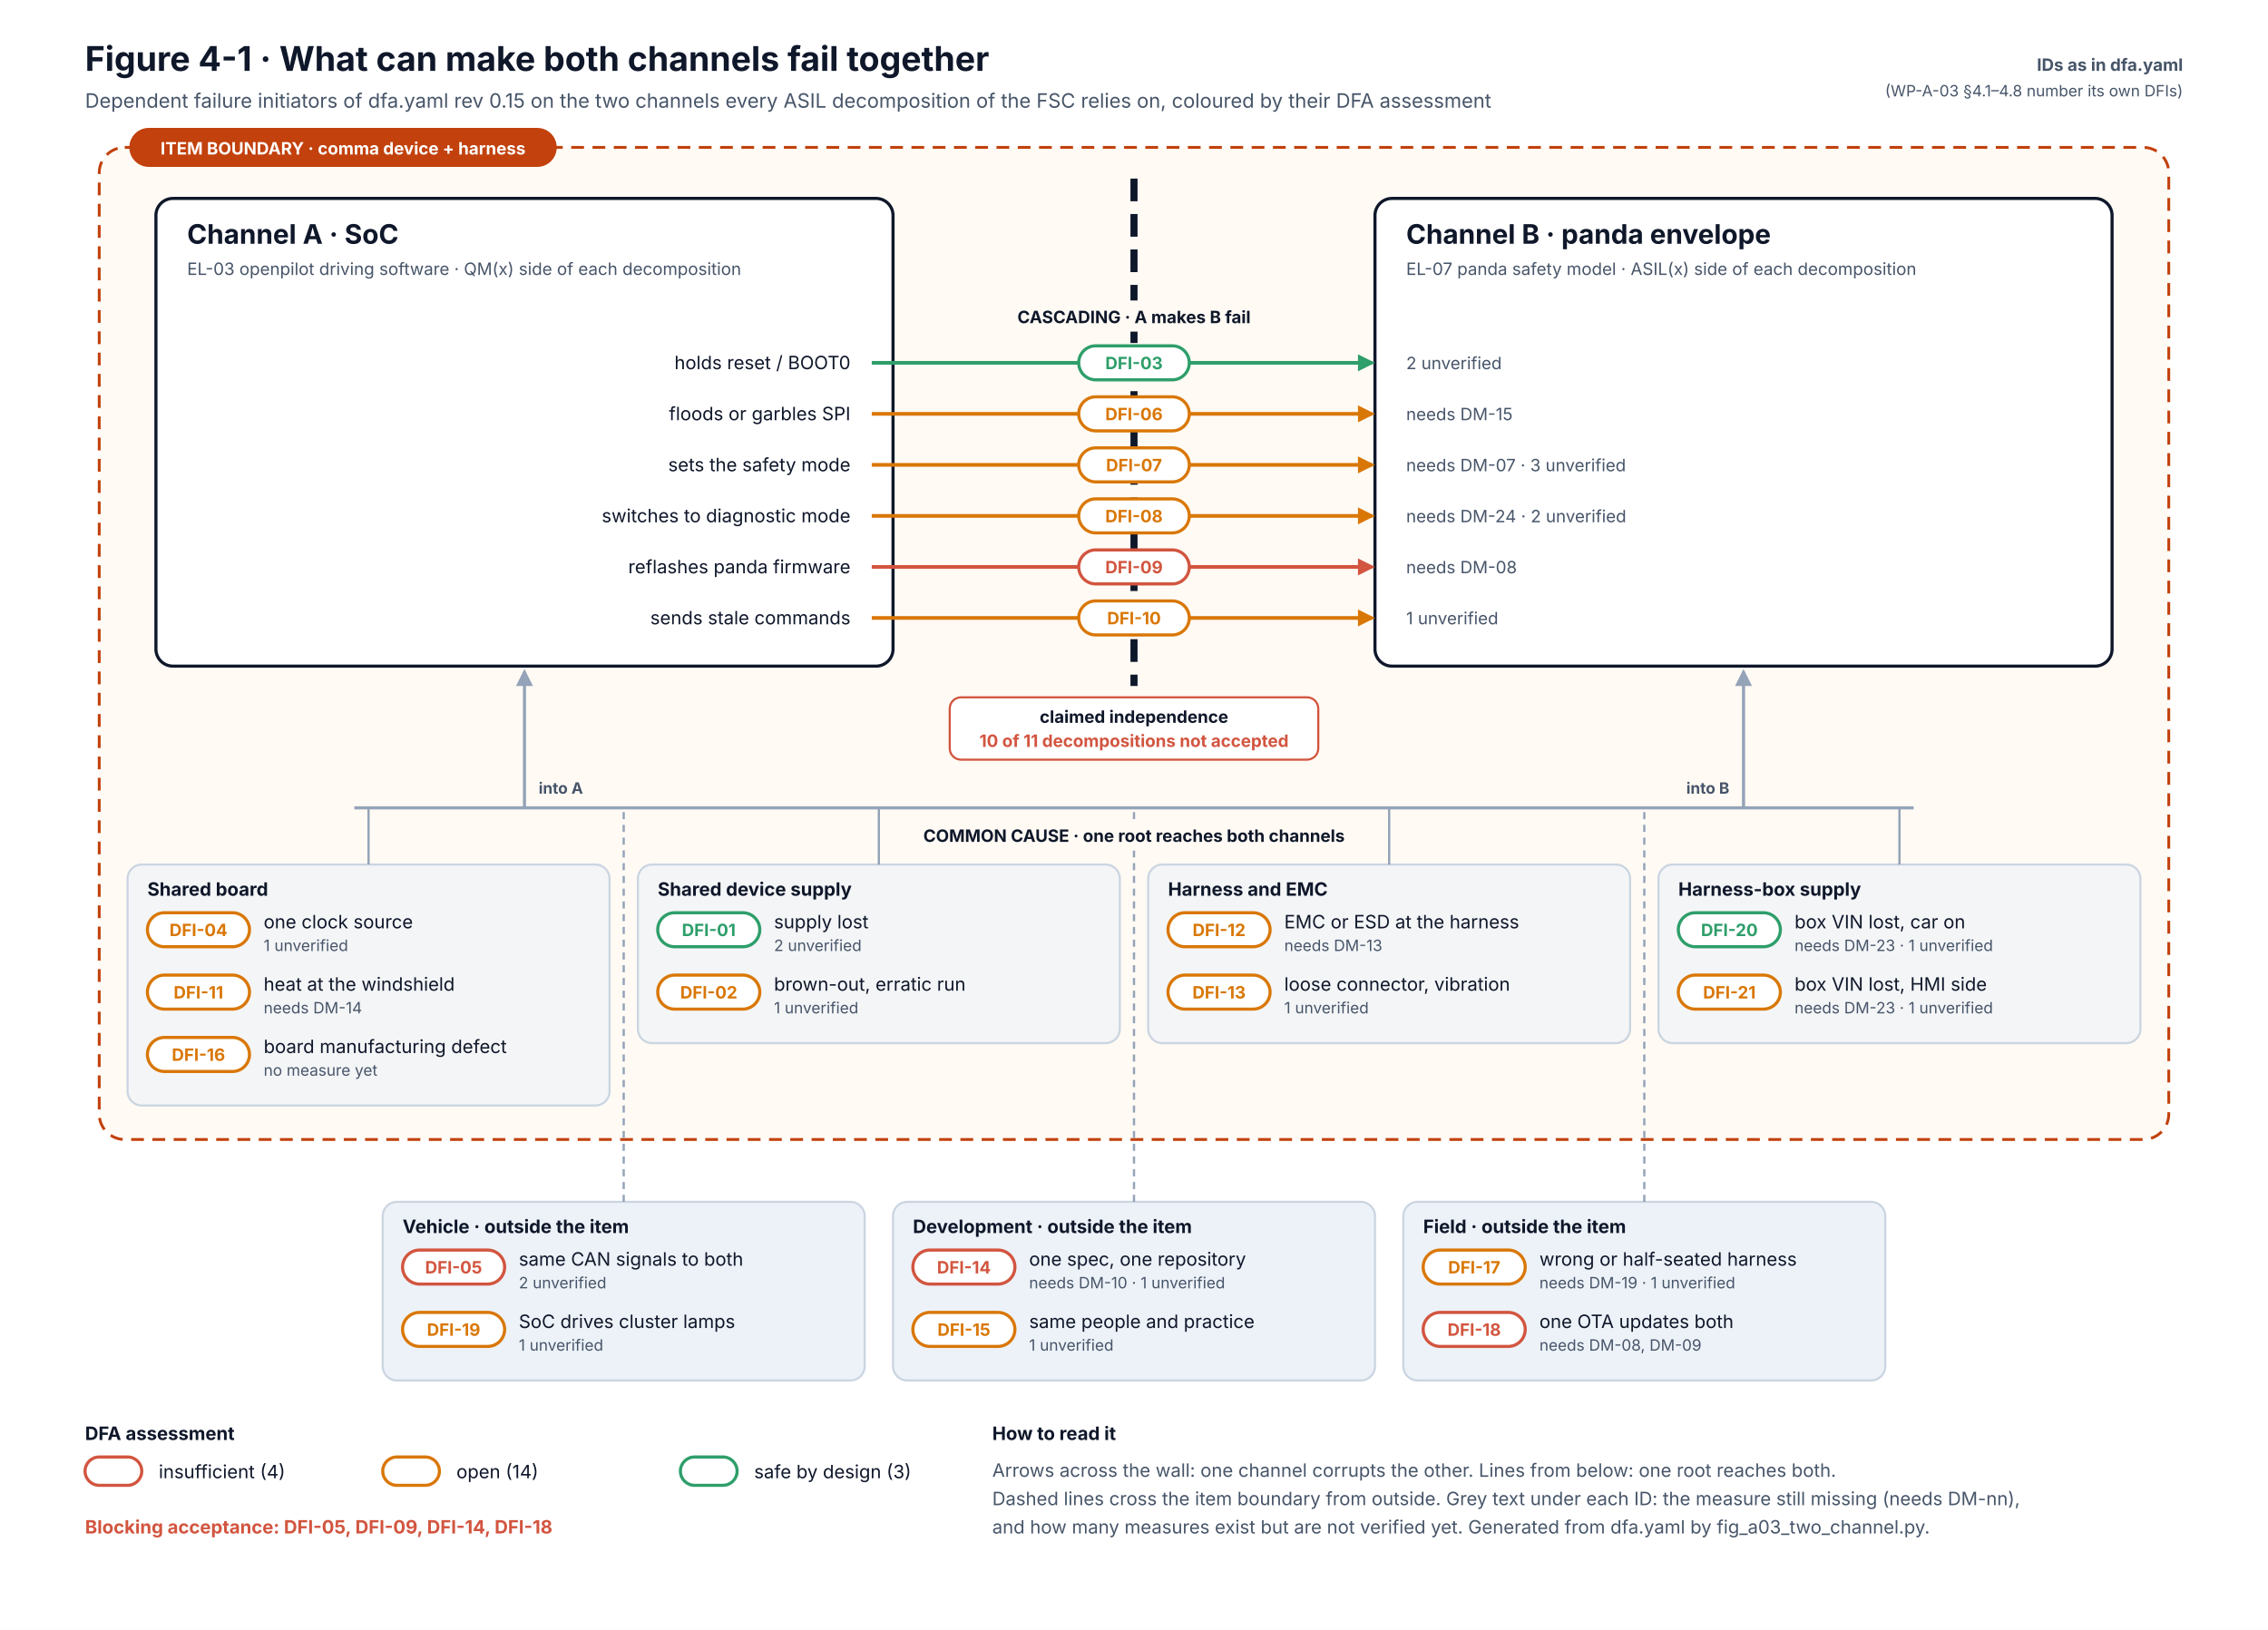
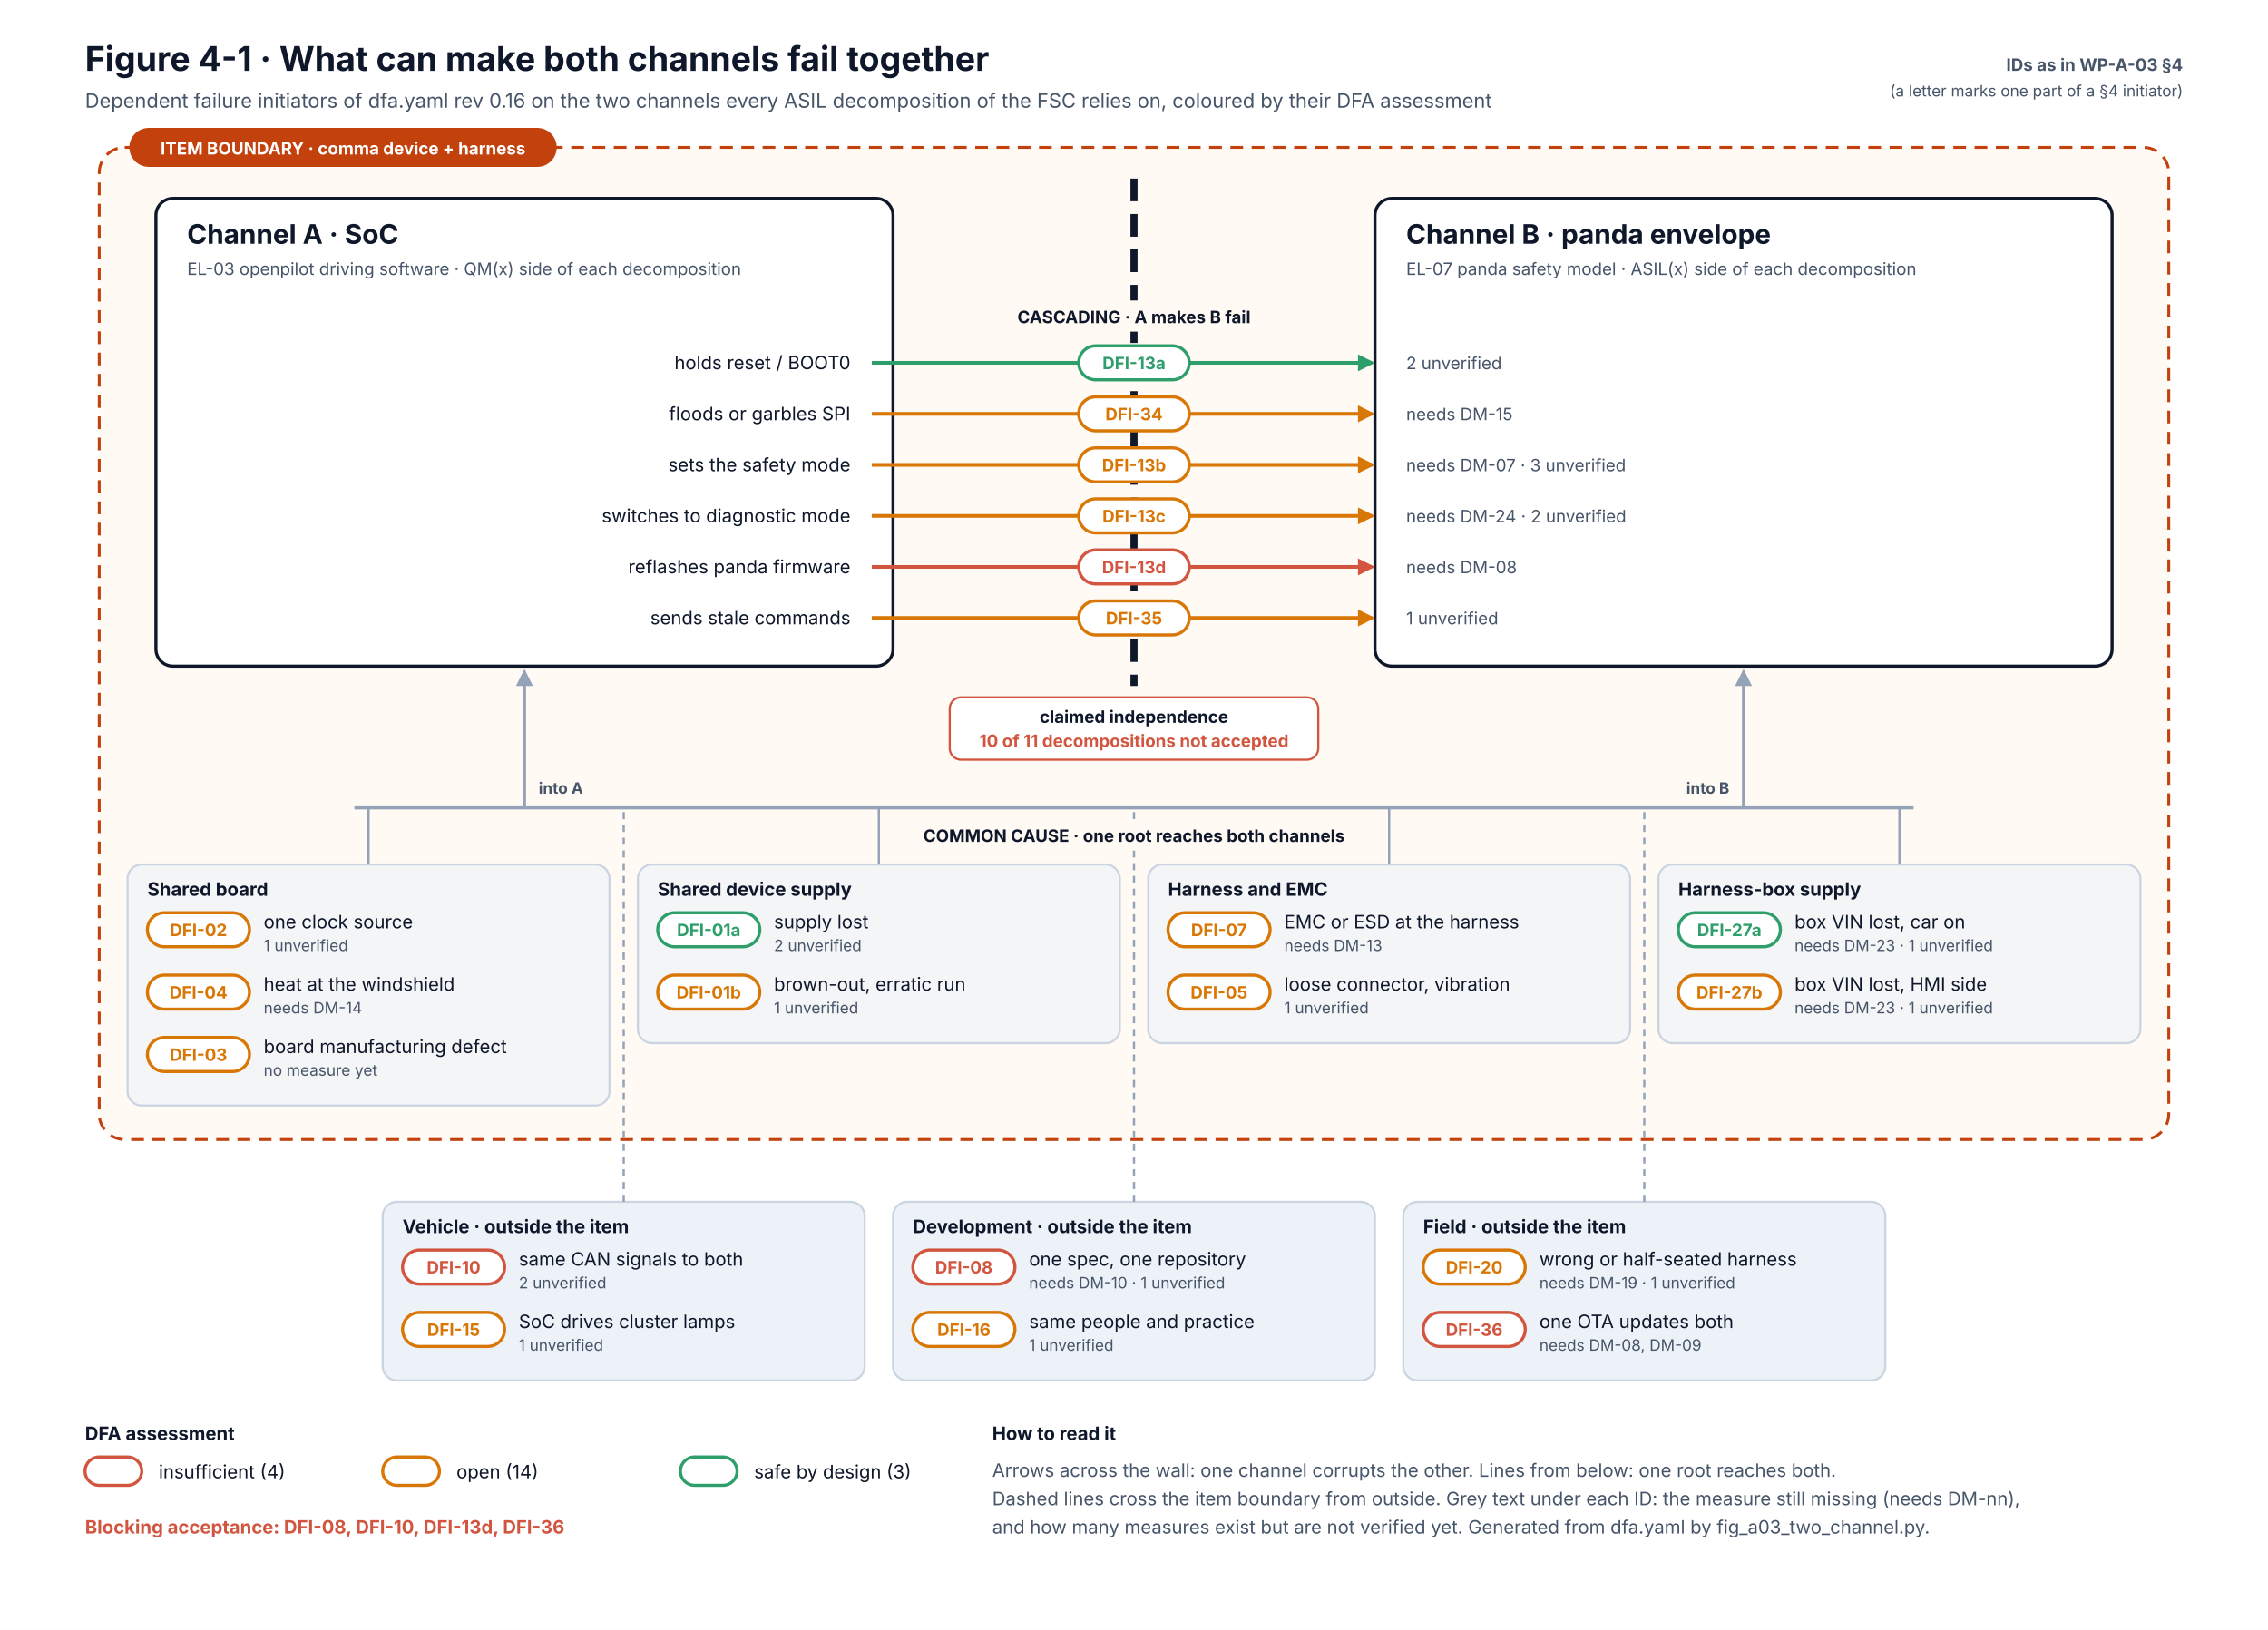
<svg xmlns="http://www.w3.org/2000/svg" width="1600" height="1150" viewBox="0 0 1600 1150" font-family="Inter, 'Segoe UI', Helvetica, Arial, sans-serif" role="img" aria-labelledby="t d">
  <defs>
    <marker id="aR" markerWidth="12" markerHeight="12" refX="10" refY="6" orient="auto" markerUnits="userSpaceOnUse">
      <path d="M0,0 L12,6 L0,12 z" fill="#D2553F" />
    </marker>
    <marker id="aA" markerWidth="12" markerHeight="12" refX="10" refY="6" orient="auto" markerUnits="userSpaceOnUse">
      <path d="M0,0 L12,6 L0,12 z" fill="#D97706" />
    </marker>
    <marker id="aG" markerWidth="12" markerHeight="12" refX="10" refY="6" orient="auto" markerUnits="userSpaceOnUse">
      <path d="M0,0 L12,6 L0,12 z" fill="#2E9E6A" />
    </marker>
    <marker id="aL" markerWidth="12" markerHeight="12" refX="10" refY="6" orient="auto" markerUnits="userSpaceOnUse">
      <path d="M0,0 L12,6 L0,12 z" fill="#94A3B8" />
    </marker>
  </defs>
  <rect width="100%" height="100%" fill="#FFFFFF" />
  <text x="60" y="50" font-size="24" font-weight="bold" fill="#0F172A" text-anchor="start">Figure 4-1 · What can make both channels fail together</text>
-   <text x="60" y="76" font-size="14" font-weight="normal" fill="#475569" text-anchor="start">Dependent failure initiators of dfa.yaml rev 0.15 on the two channels every ASIL decomposition of the FSC relies on, coloured by their DFA assessment</text>
-   <text x="1540" y="50" font-size="12" font-weight="bold" fill="#475569" text-anchor="end">IDs as in dfa.yaml</text>
-   <text x="1540" y="68" font-size="11" font-weight="normal" fill="#475569" text-anchor="end">(WP-A-03 §4.1–4.8 number its own DFIs)</text>
+   <text x="60" y="76" font-size="14" font-weight="normal" fill="#475569" text-anchor="start">Dependent failure initiators of dfa.yaml rev 0.16 on the two channels every ASIL decomposition of the FSC relies on, coloured by their DFA assessment</text>
+   <text x="1540" y="50" font-size="12" font-weight="bold" fill="#475569" text-anchor="end">IDs as in WP-A-03 §4</text>
+   <text x="1540" y="68" font-size="11" font-weight="normal" fill="#475569" text-anchor="end">(a letter marks one part of a §4 initiator)</text>
  <rect x="70" y="104" width="1460" height="700" rx="18" fill="#FFFAF4" stroke="#C2410C" stroke-width="2" stroke-dasharray="9,6" />
  <rect x="92" y="91" width="300" height="26" rx="13" fill="#C2410C" stroke="#C2410C" stroke-width="1.5" />
  <text x="242" y="109" font-size="12" font-weight="bold" fill="#FFFFFF" text-anchor="middle">ITEM BOUNDARY · comma device + harness</text>
  <rect x="110" y="140" width="520" height="330" rx="12" fill="#FFFFFF" stroke="#0F172A" stroke-width="2.2" />
  <text x="132" y="172" font-size="19" font-weight="bold" fill="#0F172A" text-anchor="start">Channel A · SoC</text>
  <text x="132" y="194" font-size="12" font-weight="normal" fill="#475569" text-anchor="start">EL-03 openpilot driving software · QM(x) side of each decomposition</text>
  <rect x="970" y="140" width="520" height="330" rx="12" fill="#FFFFFF" stroke="#0F172A" stroke-width="2.2" />
  <text x="992" y="172" font-size="19" font-weight="bold" fill="#0F172A" text-anchor="start">Channel B · panda envelope</text>
  <text x="992" y="194" font-size="12" font-weight="normal" fill="#475569" text-anchor="start">EL-07 panda safety model · ASIL(x) side of each decomposition</text>
  <line x1="800" y1="126" x2="800" y2="484" stroke="#0F172A" stroke-width="5" stroke-dasharray="16,9" />
  <rect x="670" y="492" width="260" height="44" rx="8" fill="#FFFFFF" stroke="#D2553F" stroke-width="1.5" />
  <text x="800" y="510" font-size="12" font-weight="bold" fill="#0F172A" text-anchor="middle">claimed independence</text>
  <text x="800" y="527" font-size="12" font-weight="bold" fill="#D2553F" text-anchor="middle">10 of 11 decompositions not accepted</text>
  <line x1="615" y1="256" x2="968" y2="256" stroke="#2E9E6A" stroke-width="2.6" marker-end="url(#aG)" />
  <text x="600" y="260.5" font-size="13" font-weight="normal" fill="#0F172A" text-anchor="end">holds reset / BOOT0</text>
  <rect x="761.0" y="244" width="78" height="24" rx="12" fill="#FFFFFF" stroke="#2E9E6A" stroke-width="2.2" />
-   <text x="800" y="260.5" font-size="12" font-weight="bold" fill="#2E9E6A" text-anchor="middle">DFI-03</text>
+   <text x="800" y="260.5" font-size="12" font-weight="bold" fill="#2E9E6A" text-anchor="middle">DFI-13a</text>
  <text x="992" y="260.5" font-size="12" font-weight="normal" fill="#475569" text-anchor="start">2 unverified</text>
  <line x1="615" y1="292" x2="968" y2="292" stroke="#D97706" stroke-width="2.6" marker-end="url(#aA)" />
  <text x="600" y="296.5" font-size="13" font-weight="normal" fill="#0F172A" text-anchor="end">floods or garbles SPI</text>
  <rect x="761.0" y="280" width="78" height="24" rx="12" fill="#FFFFFF" stroke="#D97706" stroke-width="2.2" />
-   <text x="800" y="296.5" font-size="12" font-weight="bold" fill="#D97706" text-anchor="middle">DFI-06</text>
+   <text x="800" y="296.5" font-size="12" font-weight="bold" fill="#D97706" text-anchor="middle">DFI-34</text>
  <text x="992" y="296.5" font-size="12" font-weight="normal" fill="#475569" text-anchor="start">needs DM-15</text>
  <line x1="615" y1="328" x2="968" y2="328" stroke="#D97706" stroke-width="2.6" marker-end="url(#aA)" />
  <text x="600" y="332.5" font-size="13" font-weight="normal" fill="#0F172A" text-anchor="end">sets the safety mode</text>
  <rect x="761.0" y="316" width="78" height="24" rx="12" fill="#FFFFFF" stroke="#D97706" stroke-width="2.2" />
-   <text x="800" y="332.5" font-size="12" font-weight="bold" fill="#D97706" text-anchor="middle">DFI-07</text>
+   <text x="800" y="332.5" font-size="12" font-weight="bold" fill="#D97706" text-anchor="middle">DFI-13b</text>
  <text x="992" y="332.5" font-size="12" font-weight="normal" fill="#475569" text-anchor="start">needs DM-07 · 3 unverified</text>
  <line x1="615" y1="364" x2="968" y2="364" stroke="#D97706" stroke-width="2.6" marker-end="url(#aA)" />
  <text x="600" y="368.5" font-size="13" font-weight="normal" fill="#0F172A" text-anchor="end">switches to diagnostic mode</text>
  <rect x="761.0" y="352" width="78" height="24" rx="12" fill="#FFFFFF" stroke="#D97706" stroke-width="2.2" />
-   <text x="800" y="368.5" font-size="12" font-weight="bold" fill="#D97706" text-anchor="middle">DFI-08</text>
+   <text x="800" y="368.5" font-size="12" font-weight="bold" fill="#D97706" text-anchor="middle">DFI-13c</text>
  <text x="992" y="368.5" font-size="12" font-weight="normal" fill="#475569" text-anchor="start">needs DM-24 · 2 unverified</text>
  <line x1="615" y1="400" x2="968" y2="400" stroke="#D2553F" stroke-width="2.6" marker-end="url(#aR)" />
  <text x="600" y="404.5" font-size="13" font-weight="normal" fill="#0F172A" text-anchor="end">reflashes panda firmware</text>
  <rect x="761.0" y="388" width="78" height="24" rx="12" fill="#FFFFFF" stroke="#D2553F" stroke-width="2.2" />
-   <text x="800" y="404.5" font-size="12" font-weight="bold" fill="#D2553F" text-anchor="middle">DFI-09</text>
+   <text x="800" y="404.5" font-size="12" font-weight="bold" fill="#D2553F" text-anchor="middle">DFI-13d</text>
  <text x="992" y="404.5" font-size="12" font-weight="normal" fill="#475569" text-anchor="start">needs DM-08</text>
  <line x1="615" y1="436" x2="968" y2="436" stroke="#D97706" stroke-width="2.6" marker-end="url(#aA)" />
  <text x="600" y="440.5" font-size="13" font-weight="normal" fill="#0F172A" text-anchor="end">sends stale commands</text>
  <rect x="761.0" y="424" width="78" height="24" rx="12" fill="#FFFFFF" stroke="#D97706" stroke-width="2.2" />
-   <text x="800" y="440.5" font-size="12" font-weight="bold" fill="#D97706" text-anchor="middle">DFI-10</text>
+   <text x="800" y="440.5" font-size="12" font-weight="bold" fill="#D97706" text-anchor="middle">DFI-35</text>
  <text x="992" y="440.5" font-size="12" font-weight="normal" fill="#475569" text-anchor="start">1 unverified</text>
  <line x1="250" y1="570" x2="1350" y2="570" stroke="#94A3B8" stroke-width="2.2" />
  <line x1="370" y1="570" x2="370" y2="474" stroke="#94A3B8" stroke-width="2.2" marker-end="url(#aL)" />
  <line x1="1230" y1="570" x2="1230" y2="474" stroke="#94A3B8" stroke-width="2.2" marker-end="url(#aL)" />
  <text x="380" y="560" font-size="11" font-weight="bold" fill="#475569" text-anchor="start">into A</text>
  <text x="1220" y="560" font-size="11" font-weight="bold" fill="#475569" text-anchor="end">into B</text>
  <rect x="90" y="610" width="340" height="170" rx="10" fill="#F4F5F7" stroke="#CBD5E1" stroke-width="1.5" />
  <text x="104" y="632" font-size="13" font-weight="bold" fill="#0F172A" text-anchor="start">Shared board</text>
  <rect x="104.0" y="644" width="72" height="24" rx="12" fill="#FFFFFF" stroke="#D97706" stroke-width="2.2" />
-   <text x="140" y="660.5" font-size="12" font-weight="bold" fill="#D97706" text-anchor="middle">DFI-04</text>
+   <text x="140" y="660.5" font-size="12" font-weight="bold" fill="#D97706" text-anchor="middle">DFI-02</text>
  <text x="186" y="655" font-size="13" font-weight="normal" fill="#0F172A" text-anchor="start">one clock source</text>
  <text x="186" y="671" font-size="11" font-weight="normal" fill="#475569" text-anchor="start">1 unverified</text>
  <rect x="104.0" y="688" width="72" height="24" rx="12" fill="#FFFFFF" stroke="#D97706" stroke-width="2.2" />
-   <text x="140" y="704.5" font-size="12" font-weight="bold" fill="#D97706" text-anchor="middle">DFI-11</text>
+   <text x="140" y="704.5" font-size="12" font-weight="bold" fill="#D97706" text-anchor="middle">DFI-04</text>
  <text x="186" y="699" font-size="13" font-weight="normal" fill="#0F172A" text-anchor="start">heat at the windshield</text>
  <text x="186" y="715" font-size="11" font-weight="normal" fill="#475569" text-anchor="start">needs DM-14</text>
  <rect x="104.0" y="732" width="72" height="24" rx="12" fill="#FFFFFF" stroke="#D97706" stroke-width="2.2" />
-   <text x="140" y="748.5" font-size="12" font-weight="bold" fill="#D97706" text-anchor="middle">DFI-16</text>
+   <text x="140" y="748.5" font-size="12" font-weight="bold" fill="#D97706" text-anchor="middle">DFI-03</text>
  <text x="186" y="743" font-size="13" font-weight="normal" fill="#0F172A" text-anchor="start">board manufacturing defect</text>
  <text x="186" y="759" font-size="11" font-weight="normal" fill="#475569" text-anchor="start">no measure yet</text>
  <line x1="260" y1="610" x2="260" y2="570" stroke="#94A3B8" stroke-width="1.6" />
  <rect x="450" y="610" width="340" height="126" rx="10" fill="#F4F5F7" stroke="#CBD5E1" stroke-width="1.5" />
  <text x="464" y="632" font-size="13" font-weight="bold" fill="#0F172A" text-anchor="start">Shared device supply</text>
  <rect x="464.0" y="644" width="72" height="24" rx="12" fill="#FFFFFF" stroke="#2E9E6A" stroke-width="2.2" />
-   <text x="500" y="660.5" font-size="12" font-weight="bold" fill="#2E9E6A" text-anchor="middle">DFI-01</text>
+   <text x="500" y="660.5" font-size="12" font-weight="bold" fill="#2E9E6A" text-anchor="middle">DFI-01a</text>
  <text x="546" y="655" font-size="13" font-weight="normal" fill="#0F172A" text-anchor="start">supply lost</text>
  <text x="546" y="671" font-size="11" font-weight="normal" fill="#475569" text-anchor="start">2 unverified</text>
  <rect x="464.0" y="688" width="72" height="24" rx="12" fill="#FFFFFF" stroke="#D97706" stroke-width="2.2" />
-   <text x="500" y="704.5" font-size="12" font-weight="bold" fill="#D97706" text-anchor="middle">DFI-02</text>
+   <text x="500" y="704.5" font-size="12" font-weight="bold" fill="#D97706" text-anchor="middle">DFI-01b</text>
  <text x="546" y="699" font-size="13" font-weight="normal" fill="#0F172A" text-anchor="start">brown-out, erratic run</text>
  <text x="546" y="715" font-size="11" font-weight="normal" fill="#475569" text-anchor="start">1 unverified</text>
  <line x1="620" y1="610" x2="620" y2="570" stroke="#94A3B8" stroke-width="1.6" />
  <rect x="810" y="610" width="340" height="126" rx="10" fill="#F4F5F7" stroke="#CBD5E1" stroke-width="1.5" />
  <text x="824" y="632" font-size="13" font-weight="bold" fill="#0F172A" text-anchor="start">Harness and EMC</text>
  <rect x="824.0" y="644" width="72" height="24" rx="12" fill="#FFFFFF" stroke="#D97706" stroke-width="2.2" />
-   <text x="860" y="660.5" font-size="12" font-weight="bold" fill="#D97706" text-anchor="middle">DFI-12</text>
+   <text x="860" y="660.5" font-size="12" font-weight="bold" fill="#D97706" text-anchor="middle">DFI-07</text>
  <text x="906" y="655" font-size="13" font-weight="normal" fill="#0F172A" text-anchor="start">EMC or ESD at the harness</text>
  <text x="906" y="671" font-size="11" font-weight="normal" fill="#475569" text-anchor="start">needs DM-13</text>
  <rect x="824.0" y="688" width="72" height="24" rx="12" fill="#FFFFFF" stroke="#D97706" stroke-width="2.2" />
-   <text x="860" y="704.5" font-size="12" font-weight="bold" fill="#D97706" text-anchor="middle">DFI-13</text>
+   <text x="860" y="704.5" font-size="12" font-weight="bold" fill="#D97706" text-anchor="middle">DFI-05</text>
  <text x="906" y="699" font-size="13" font-weight="normal" fill="#0F172A" text-anchor="start">loose connector, vibration</text>
  <text x="906" y="715" font-size="11" font-weight="normal" fill="#475569" text-anchor="start">1 unverified</text>
  <line x1="980" y1="610" x2="980" y2="570" stroke="#94A3B8" stroke-width="1.6" />
  <rect x="1170" y="610" width="340" height="126" rx="10" fill="#F4F5F7" stroke="#CBD5E1" stroke-width="1.5" />
  <text x="1184" y="632" font-size="13" font-weight="bold" fill="#0F172A" text-anchor="start">Harness-box supply</text>
  <rect x="1184.0" y="644" width="72" height="24" rx="12" fill="#FFFFFF" stroke="#2E9E6A" stroke-width="2.2" />
-   <text x="1220" y="660.5" font-size="12" font-weight="bold" fill="#2E9E6A" text-anchor="middle">DFI-20</text>
+   <text x="1220" y="660.5" font-size="12" font-weight="bold" fill="#2E9E6A" text-anchor="middle">DFI-27a</text>
  <text x="1266" y="655" font-size="13" font-weight="normal" fill="#0F172A" text-anchor="start">box VIN lost, car on</text>
  <text x="1266" y="671" font-size="11" font-weight="normal" fill="#475569" text-anchor="start">needs DM-23 · 1 unverified</text>
  <rect x="1184.0" y="688" width="72" height="24" rx="12" fill="#FFFFFF" stroke="#D97706" stroke-width="2.2" />
-   <text x="1220" y="704.5" font-size="12" font-weight="bold" fill="#D97706" text-anchor="middle">DFI-21</text>
+   <text x="1220" y="704.5" font-size="12" font-weight="bold" fill="#D97706" text-anchor="middle">DFI-27b</text>
  <text x="1266" y="699" font-size="13" font-weight="normal" fill="#0F172A" text-anchor="start">box VIN lost, HMI side</text>
  <text x="1266" y="715" font-size="11" font-weight="normal" fill="#475569" text-anchor="start">needs DM-23 · 1 unverified</text>
  <line x1="1340" y1="610" x2="1340" y2="570" stroke="#94A3B8" stroke-width="1.6" />
  <rect x="270" y="848" width="340" height="126" rx="10" fill="#EDF2F8" stroke="#CBD5E1" stroke-width="1.5" />
  <text x="284" y="870" font-size="13" font-weight="bold" fill="#0F172A" text-anchor="start">Vehicle · outside the item</text>
  <rect x="284.0" y="882" width="72" height="24" rx="12" fill="#FFFFFF" stroke="#D2553F" stroke-width="2.2" />
-   <text x="320" y="898.5" font-size="12" font-weight="bold" fill="#D2553F" text-anchor="middle">DFI-05</text>
+   <text x="320" y="898.5" font-size="12" font-weight="bold" fill="#D2553F" text-anchor="middle">DFI-10</text>
  <text x="366" y="893" font-size="13" font-weight="normal" fill="#0F172A" text-anchor="start">same CAN signals to both</text>
  <text x="366" y="909" font-size="11" font-weight="normal" fill="#475569" text-anchor="start">2 unverified</text>
  <rect x="284.0" y="926" width="72" height="24" rx="12" fill="#FFFFFF" stroke="#D97706" stroke-width="2.2" />
-   <text x="320" y="942.5" font-size="12" font-weight="bold" fill="#D97706" text-anchor="middle">DFI-19</text>
+   <text x="320" y="942.5" font-size="12" font-weight="bold" fill="#D97706" text-anchor="middle">DFI-15</text>
  <text x="366" y="937" font-size="13" font-weight="normal" fill="#0F172A" text-anchor="start">SoC drives cluster lamps</text>
  <text x="366" y="953" font-size="11" font-weight="normal" fill="#475569" text-anchor="start">1 unverified</text>
  <line x1="440" y1="848" x2="440" y2="570" stroke="#94A3B8" stroke-width="1.6" stroke-dasharray="5,4" />
  <rect x="630" y="848" width="340" height="126" rx="10" fill="#EDF2F8" stroke="#CBD5E1" stroke-width="1.5" />
  <text x="644" y="870" font-size="13" font-weight="bold" fill="#0F172A" text-anchor="start">Development · outside the item</text>
  <rect x="644.0" y="882" width="72" height="24" rx="12" fill="#FFFFFF" stroke="#D2553F" stroke-width="2.2" />
-   <text x="680" y="898.5" font-size="12" font-weight="bold" fill="#D2553F" text-anchor="middle">DFI-14</text>
+   <text x="680" y="898.5" font-size="12" font-weight="bold" fill="#D2553F" text-anchor="middle">DFI-08</text>
  <text x="726" y="893" font-size="13" font-weight="normal" fill="#0F172A" text-anchor="start">one spec, one repository</text>
  <text x="726" y="909" font-size="11" font-weight="normal" fill="#475569" text-anchor="start">needs DM-10 · 1 unverified</text>
  <rect x="644.0" y="926" width="72" height="24" rx="12" fill="#FFFFFF" stroke="#D97706" stroke-width="2.2" />
-   <text x="680" y="942.5" font-size="12" font-weight="bold" fill="#D97706" text-anchor="middle">DFI-15</text>
+   <text x="680" y="942.5" font-size="12" font-weight="bold" fill="#D97706" text-anchor="middle">DFI-16</text>
  <text x="726" y="937" font-size="13" font-weight="normal" fill="#0F172A" text-anchor="start">same people and practice</text>
  <text x="726" y="953" font-size="11" font-weight="normal" fill="#475569" text-anchor="start">1 unverified</text>
  <line x1="800" y1="848" x2="800" y2="570" stroke="#94A3B8" stroke-width="1.6" stroke-dasharray="5,4" />
  <rect x="990" y="848" width="340" height="126" rx="10" fill="#EDF2F8" stroke="#CBD5E1" stroke-width="1.5" />
  <text x="1004" y="870" font-size="13" font-weight="bold" fill="#0F172A" text-anchor="start">Field · outside the item</text>
  <rect x="1004.0" y="882" width="72" height="24" rx="12" fill="#FFFFFF" stroke="#D97706" stroke-width="2.2" />
-   <text x="1040" y="898.5" font-size="12" font-weight="bold" fill="#D97706" text-anchor="middle">DFI-17</text>
+   <text x="1040" y="898.5" font-size="12" font-weight="bold" fill="#D97706" text-anchor="middle">DFI-20</text>
  <text x="1086" y="893" font-size="13" font-weight="normal" fill="#0F172A" text-anchor="start">wrong or half-seated harness</text>
  <text x="1086" y="909" font-size="11" font-weight="normal" fill="#475569" text-anchor="start">needs DM-19 · 1 unverified</text>
  <rect x="1004.0" y="926" width="72" height="24" rx="12" fill="#FFFFFF" stroke="#D2553F" stroke-width="2.2" />
-   <text x="1040" y="942.5" font-size="12" font-weight="bold" fill="#D2553F" text-anchor="middle">DFI-18</text>
+   <text x="1040" y="942.5" font-size="12" font-weight="bold" fill="#D2553F" text-anchor="middle">DFI-36</text>
  <text x="1086" y="937" font-size="13" font-weight="normal" fill="#0F172A" text-anchor="start">one OTA updates both</text>
  <text x="1086" y="953" font-size="11" font-weight="normal" fill="#475569" text-anchor="start">needs DM-08, DM-09</text>
  <line x1="1160" y1="848" x2="1160" y2="570" stroke="#94A3B8" stroke-width="1.6" stroke-dasharray="5,4" />
  <text x="60" y="1016" font-size="13" font-weight="bold" fill="#0F172A" text-anchor="start">DFA assessment</text>
  <rect x="60" y="1028" width="40" height="20" rx="10" fill="#FFFFFF" stroke="#D2553F" stroke-width="2.2" />
  <text x="112" y="1043" font-size="13" font-weight="normal" fill="#0F172A" text-anchor="start">insufficient (4)</text>
  <rect x="270" y="1028" width="40" height="20" rx="10" fill="#FFFFFF" stroke="#D97706" stroke-width="2.2" />
  <text x="322" y="1043" font-size="13" font-weight="normal" fill="#0F172A" text-anchor="start">open (14)</text>
  <rect x="480" y="1028" width="40" height="20" rx="10" fill="#FFFFFF" stroke="#2E9E6A" stroke-width="2.2" />
  <text x="532" y="1043" font-size="13" font-weight="normal" fill="#0F172A" text-anchor="start">safe by design (3)</text>
-   <text x="60" y="1082" font-size="13" font-weight="bold" fill="#D2553F" text-anchor="start">Blocking acceptance: DFI-05, DFI-09, DFI-14, DFI-18</text>
+   <text x="60" y="1082" font-size="13" font-weight="bold" fill="#D2553F" text-anchor="start">Blocking acceptance: DFI-08, DFI-10, DFI-13d, DFI-36</text>
  <text x="700" y="1016" font-size="13" font-weight="bold" fill="#0F172A" text-anchor="start">How to read it</text>
  <text x="700" y="1042" font-size="13" font-weight="normal" fill="#475569" text-anchor="start">Arrows across the wall: one channel corrupts the other. Lines from below: one root reaches both.</text>
  <text x="700" y="1062" font-size="13" font-weight="normal" fill="#475569" text-anchor="start">Dashed lines cross the item boundary from outside. Grey text under each ID: the measure still missing (needs DM-nn),</text>
  <text x="700" y="1082" font-size="13" font-weight="normal" fill="#475569" text-anchor="start">and how many measures exist but are not verified yet. Generated from dfa.yaml by fig_a03_two_channel.py.</text>
  <rect x="705" y="212" width="190" height="22" rx="4" fill="#FFFAF4" stroke="none" stroke-width="1.5" />
  <text x="800" y="228" font-size="12" font-weight="bold" fill="#0F172A" text-anchor="middle">CASCADING · A makes B fail</text>
  <rect x="640" y="578" width="320" height="22" rx="4" fill="#FFFAF4" stroke="none" stroke-width="1.5" />
  <text x="800" y="594" font-size="12" font-weight="bold" fill="#0F172A" text-anchor="middle">COMMON CAUSE · one root reaches both channels</text>
</svg>
